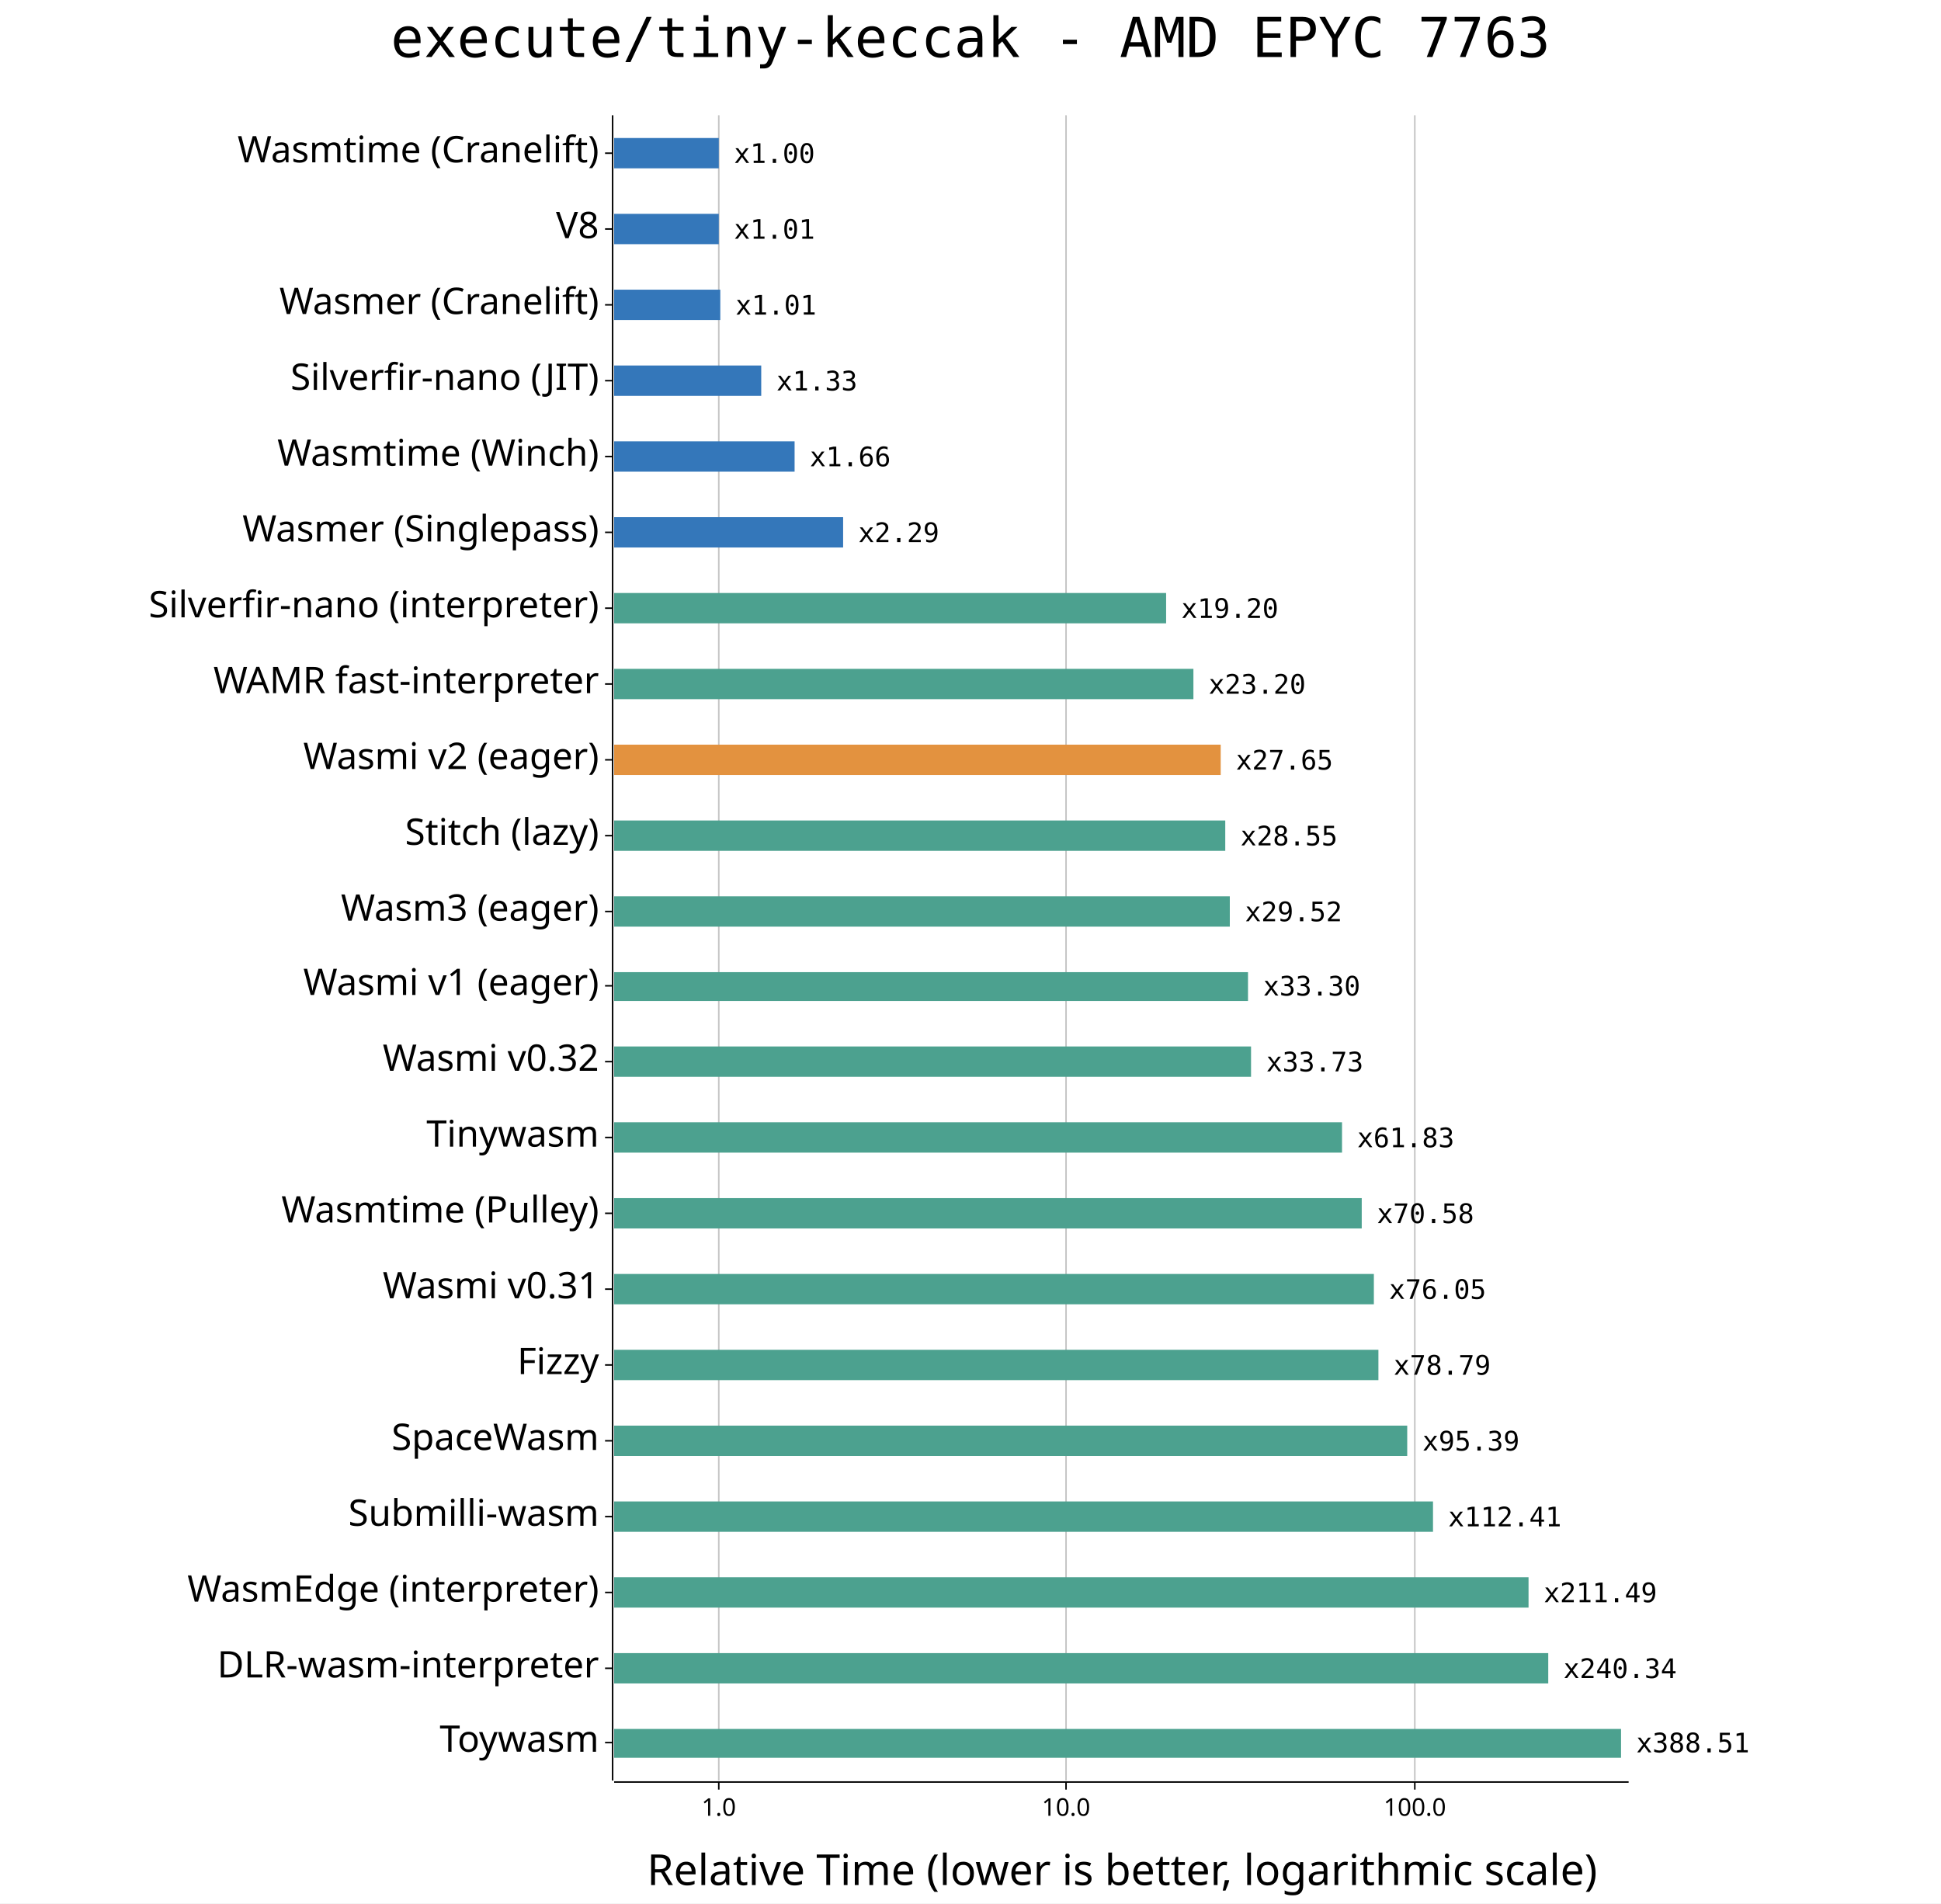
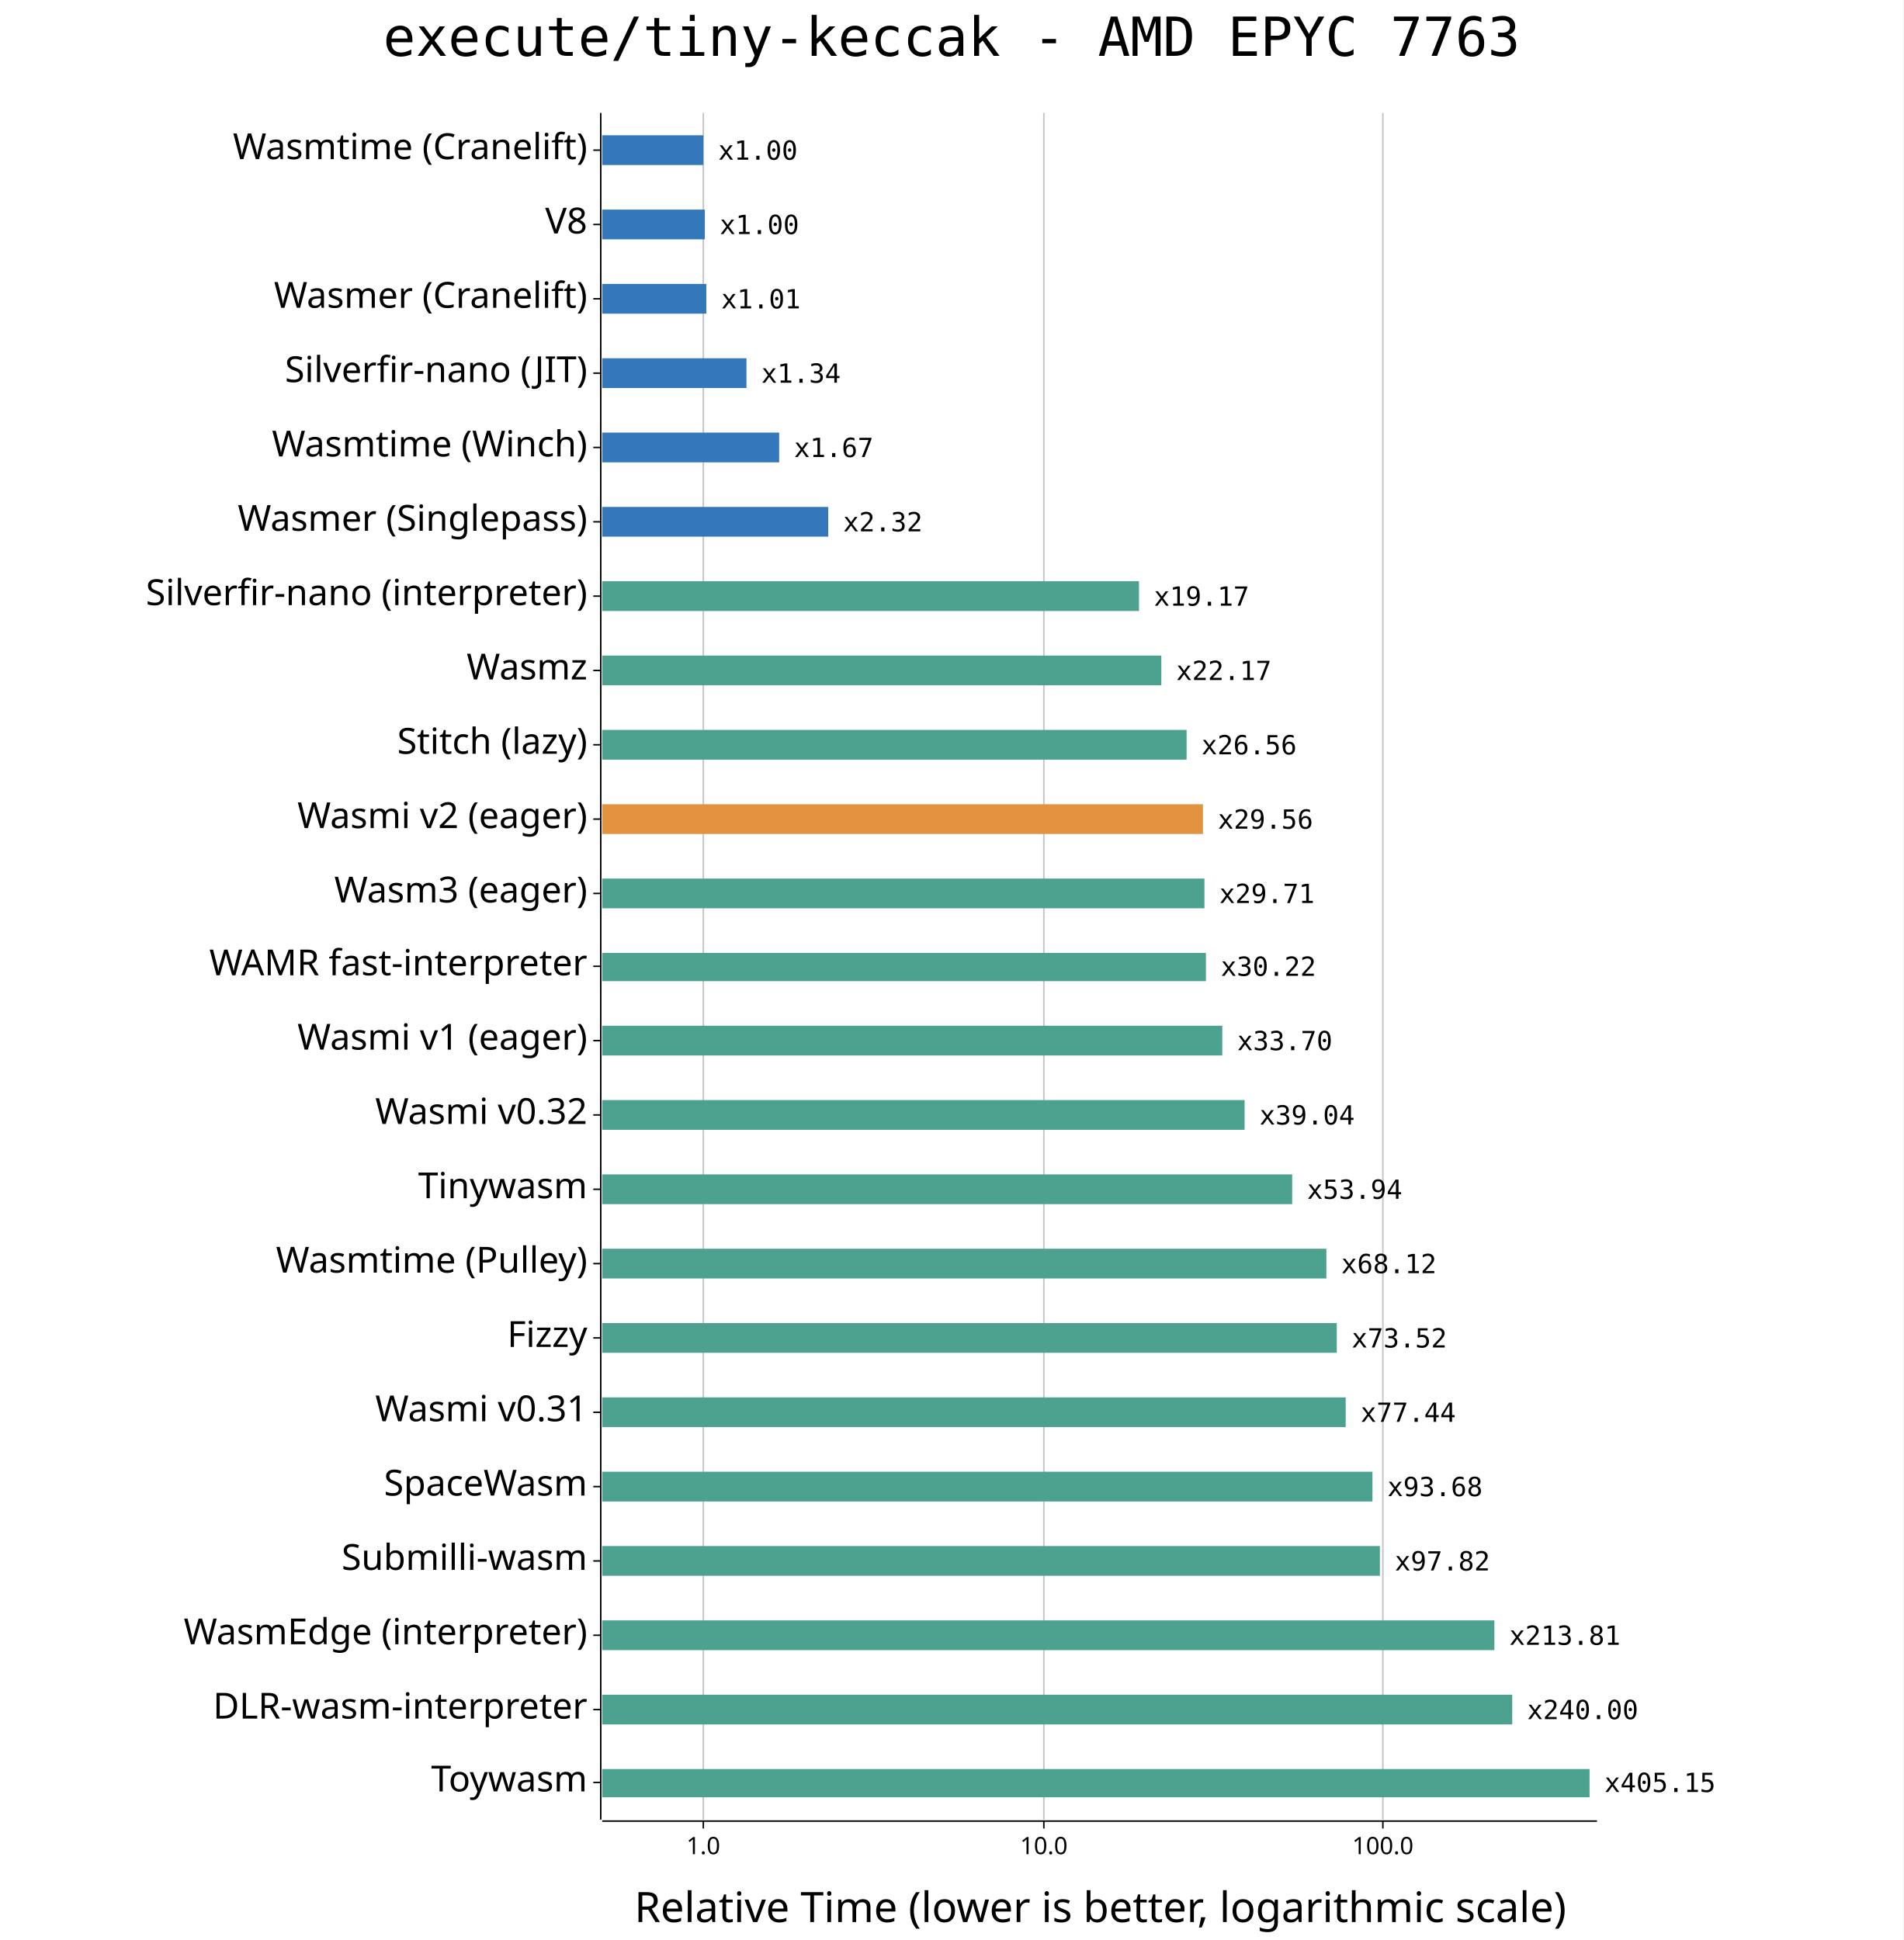
- <svg xmlns="http://www.w3.org/2000/svg" width="1280" height="1255" viewBox="0 0 1280 1255">
-   <rect x="0" y="0" width="1280" height="1255" opacity="1" fill="#FFFFFF" stroke="none" />
+ <svg xmlns="http://www.w3.org/2000/svg" width="1280" height="1305" viewBox="0 0 1280 1305">
+   <rect x="0" y="0" width="1280" height="1305" opacity="1" fill="#FFFFFF" stroke="none" />
  <text x="640" y="10" dy="0.76em" text-anchor="middle" font-family="monospace" font-size="36.29" opacity="1" fill="#000000">
execute/tiny-keccak - AMD EPYC 7763
</text>
-   <line opacity="0.1" stroke="#000000" stroke-width="1" x1="474" y1="1174" x2="474" y2="76" />
-   <line opacity="0.1" stroke="#000000" stroke-width="1" x1="703" y1="1174" x2="703" y2="76" />
-   <line opacity="0.1" stroke="#000000" stroke-width="1" x1="933" y1="1174" x2="933" y2="76" />
-   <text x="5" y="625" dy="0.76em" text-anchor="middle" font-family="sans-serif" font-size="28.226" opacity="1" fill="#000000" transform="rotate(270, 5, 625)">
+   <line opacity="0.1" stroke="#000000" stroke-width="1" x1="473" y1="1224" x2="473" y2="76" />
+   <line opacity="0.1" stroke="#000000" stroke-width="1" x1="702" y1="1224" x2="702" y2="76" />
+   <line opacity="0.1" stroke="#000000" stroke-width="1" x1="930" y1="1224" x2="930" y2="76" />
+   <text x="5" y="650" dy="0.76em" text-anchor="middle" font-family="sans-serif" font-size="28.226" opacity="1" fill="#000000" transform="rotate(270, 5, 650)">

</text>
-   <text x="740" y="1250" dy="-0.5ex" text-anchor="middle" font-family="sans-serif" font-size="28.226" opacity="1" fill="#000000">
+   <text x="740" y="1300" dy="-0.5ex" text-anchor="middle" font-family="sans-serif" font-size="28.226" opacity="1" fill="#000000">
Relative Time (lower is better, logarithmic scale)
</text>
-   <line opacity="0.15" stroke="#000000" stroke-width="1" x1="474" y1="1174" x2="474" y2="76" />
-   <line opacity="0.15" stroke="#000000" stroke-width="1" x1="703" y1="1174" x2="703" y2="76" />
-   <line opacity="0.15" stroke="#000000" stroke-width="1" x1="933" y1="1174" x2="933" y2="76" />
-   <polyline fill="none" opacity="1" stroke="#000000" stroke-width="1" points="404,76 404,1174 " />
-   <text x="395" y="1149" dy="0.5ex" text-anchor="end" font-family="sans-serif" font-size="24.194" opacity="1" fill="#000000">
+   <line opacity="0.15" stroke="#000000" stroke-width="1" x1="473" y1="1224" x2="473" y2="76" />
+   <line opacity="0.15" stroke="#000000" stroke-width="1" x1="702" y1="1224" x2="702" y2="76" />
+   <line opacity="0.15" stroke="#000000" stroke-width="1" x1="930" y1="1224" x2="930" y2="76" />
+   <polyline fill="none" opacity="1" stroke="#000000" stroke-width="1" points="404,76 404,1224 " />
+   <text x="395" y="1199" dy="0.5ex" text-anchor="end" font-family="sans-serif" font-size="24.194" opacity="1" fill="#000000">
Toywasm
</text>
-   <polyline fill="none" opacity="1" stroke="#000000" stroke-width="1" points="399,1149 404,1149 " />
+   <polyline fill="none" opacity="1" stroke="#000000" stroke-width="1" points="399,1199 404,1199 " />
+   <text x="395" y="1150" dy="0.5ex" text-anchor="end" font-family="sans-serif" font-size="24.194" opacity="1" fill="#000000">
+ DLR-wasm-interpreter
+ </text>
+   <polyline fill="none" opacity="1" stroke="#000000" stroke-width="1" points="399,1150 404,1150 " />
  <text x="395" y="1100" dy="0.5ex" text-anchor="end" font-family="sans-serif" font-size="24.194" opacity="1" fill="#000000">
- DLR-wasm-interpreter
+ WasmEdge (interpreter)
</text>
  <polyline fill="none" opacity="1" stroke="#000000" stroke-width="1" points="399,1100 404,1100 " />
  <text x="395" y="1050" dy="0.5ex" text-anchor="end" font-family="sans-serif" font-size="24.194" opacity="1" fill="#000000">
- WasmEdge (interpreter)
+ Submilli-wasm
</text>
  <polyline fill="none" opacity="1" stroke="#000000" stroke-width="1" points="399,1050 404,1050 " />
  <text x="395" y="1000" dy="0.5ex" text-anchor="end" font-family="sans-serif" font-size="24.194" opacity="1" fill="#000000">
- Submilli-wasm
+ SpaceWasm
</text>
  <polyline fill="none" opacity="1" stroke="#000000" stroke-width="1" points="399,1000 404,1000 " />
  <text x="395" y="950" dy="0.5ex" text-anchor="end" font-family="sans-serif" font-size="24.194" opacity="1" fill="#000000">
- SpaceWasm
+ Wasmi v0.31
</text>
  <polyline fill="none" opacity="1" stroke="#000000" stroke-width="1" points="399,950 404,950 " />
  <text x="395" y="900" dy="0.5ex" text-anchor="end" font-family="sans-serif" font-size="24.194" opacity="1" fill="#000000">
Fizzy
</text>
  <polyline fill="none" opacity="1" stroke="#000000" stroke-width="1" points="399,900 404,900 " />
  <text x="395" y="850" dy="0.5ex" text-anchor="end" font-family="sans-serif" font-size="24.194" opacity="1" fill="#000000">
- Wasmi v0.31
+ Wasmtime (Pulley)
</text>
  <polyline fill="none" opacity="1" stroke="#000000" stroke-width="1" points="399,850 404,850 " />
  <text x="395" y="800" dy="0.5ex" text-anchor="end" font-family="sans-serif" font-size="24.194" opacity="1" fill="#000000">
- Wasmtime (Pulley)
+ Tinywasm
</text>
  <polyline fill="none" opacity="1" stroke="#000000" stroke-width="1" points="399,800 404,800 " />
  <text x="395" y="750" dy="0.5ex" text-anchor="end" font-family="sans-serif" font-size="24.194" opacity="1" fill="#000000">
- Tinywasm
+ Wasmi v0.32
</text>
  <polyline fill="none" opacity="1" stroke="#000000" stroke-width="1" points="399,750 404,750 " />
  <text x="395" y="700" dy="0.5ex" text-anchor="end" font-family="sans-serif" font-size="24.194" opacity="1" fill="#000000">
- Wasmi v0.32
+ Wasmi v1 (eager)
</text>
  <polyline fill="none" opacity="1" stroke="#000000" stroke-width="1" points="399,700 404,700 " />
  <text x="395" y="650" dy="0.5ex" text-anchor="end" font-family="sans-serif" font-size="24.194" opacity="1" fill="#000000">
- Wasmi v1 (eager)
+ WAMR fast-interpreter
</text>
  <polyline fill="none" opacity="1" stroke="#000000" stroke-width="1" points="399,650 404,650 " />
  <text x="395" y="601" dy="0.5ex" text-anchor="end" font-family="sans-serif" font-size="24.194" opacity="1" fill="#000000">
Wasm3 (eager)
</text>
  <polyline fill="none" opacity="1" stroke="#000000" stroke-width="1" points="399,601 404,601 " />
  <text x="395" y="551" dy="0.5ex" text-anchor="end" font-family="sans-serif" font-size="24.194" opacity="1" fill="#000000">
- Stitch (lazy)
+ Wasmi v2 (eager)
</text>
  <polyline fill="none" opacity="1" stroke="#000000" stroke-width="1" points="399,551 404,551 " />
  <text x="395" y="501" dy="0.5ex" text-anchor="end" font-family="sans-serif" font-size="24.194" opacity="1" fill="#000000">
- Wasmi v2 (eager)
+ Stitch (lazy)
</text>
  <polyline fill="none" opacity="1" stroke="#000000" stroke-width="1" points="399,501 404,501 " />
  <text x="395" y="451" dy="0.5ex" text-anchor="end" font-family="sans-serif" font-size="24.194" opacity="1" fill="#000000">
- WAMR fast-interpreter
+ Wasmz
</text>
  <polyline fill="none" opacity="1" stroke="#000000" stroke-width="1" points="399,451 404,451 " />
  <text x="395" y="401" dy="0.5ex" text-anchor="end" font-family="sans-serif" font-size="24.194" opacity="1" fill="#000000">
Silverfir-nano (interpreter)
</text>
  <polyline fill="none" opacity="1" stroke="#000000" stroke-width="1" points="399,401 404,401 " />
  <text x="395" y="351" dy="0.5ex" text-anchor="end" font-family="sans-serif" font-size="24.194" opacity="1" fill="#000000">
Wasmer (Singlepass)
</text>
  <polyline fill="none" opacity="1" stroke="#000000" stroke-width="1" points="399,351 404,351 " />
  <text x="395" y="301" dy="0.5ex" text-anchor="end" font-family="sans-serif" font-size="24.194" opacity="1" fill="#000000">
Wasmtime (Winch)
</text>
  <polyline fill="none" opacity="1" stroke="#000000" stroke-width="1" points="399,301 404,301 " />
  <text x="395" y="251" dy="0.5ex" text-anchor="end" font-family="sans-serif" font-size="24.194" opacity="1" fill="#000000">
Silverfir-nano (JIT)
</text>
  <polyline fill="none" opacity="1" stroke="#000000" stroke-width="1" points="399,251 404,251 " />
  <text x="395" y="201" dy="0.5ex" text-anchor="end" font-family="sans-serif" font-size="24.194" opacity="1" fill="#000000">
Wasmer (Cranelift)
</text>
  <polyline fill="none" opacity="1" stroke="#000000" stroke-width="1" points="399,201 404,201 " />
  <text x="395" y="151" dy="0.5ex" text-anchor="end" font-family="sans-serif" font-size="24.194" opacity="1" fill="#000000">
V8
</text>
  <polyline fill="none" opacity="1" stroke="#000000" stroke-width="1" points="399,151 404,151 " />
  <text x="395" y="101" dy="0.5ex" text-anchor="end" font-family="sans-serif" font-size="24.194" opacity="1" fill="#000000">
Wasmtime (Cranelift)
</text>
  <polyline fill="none" opacity="1" stroke="#000000" stroke-width="1" points="399,101 404,101 " />
-   <polyline fill="none" opacity="1" stroke="#000000" stroke-width="1" points="405,1175 1074,1175 " />
-   <text x="474" y="1185" dy="0.76em" text-anchor="middle" font-family="sans-serif" font-size="16.129" opacity="1" fill="#000000">
+   <polyline fill="none" opacity="1" stroke="#000000" stroke-width="1" points="405,1225 1074,1225 " />
+   <text x="473" y="1235" dy="0.76em" text-anchor="middle" font-family="sans-serif" font-size="16.129" opacity="1" fill="#000000">
1.0
</text>
-   <polyline fill="none" opacity="1" stroke="#000000" stroke-width="1" points="474,1175 474,1180 " />
-   <text x="703" y="1185" dy="0.76em" text-anchor="middle" font-family="sans-serif" font-size="16.129" opacity="1" fill="#000000">
+   <polyline fill="none" opacity="1" stroke="#000000" stroke-width="1" points="473,1225 473,1230 " />
+   <text x="702" y="1235" dy="0.76em" text-anchor="middle" font-family="sans-serif" font-size="16.129" opacity="1" fill="#000000">
10.0
</text>
-   <polyline fill="none" opacity="1" stroke="#000000" stroke-width="1" points="703,1175 703,1180 " />
-   <text x="933" y="1185" dy="0.76em" text-anchor="middle" font-family="sans-serif" font-size="16.129" opacity="1" fill="#000000">
+   <polyline fill="none" opacity="1" stroke="#000000" stroke-width="1" points="702,1225 702,1230 " />
+   <text x="930" y="1235" dy="0.76em" text-anchor="middle" font-family="sans-serif" font-size="16.129" opacity="1" fill="#000000">
100.0
</text>
-   <polyline fill="none" opacity="1" stroke="#000000" stroke-width="1" points="933,1175 933,1180 " />
-   <rect x="405" y="1140" width="664" height="19" opacity="1" fill="#4CA18F" stroke="none" />
-   <rect x="405" y="491" width="400" height="20" opacity="1" fill="#E3923F" stroke="none" />
+   <polyline fill="none" opacity="1" stroke="#000000" stroke-width="1" points="930,1225 930,1230 " />
+   <rect x="405" y="1140" width="612" height="20" opacity="1" fill="#4CA18F" stroke="none" />
+   <rect x="405" y="491" width="393" height="20" opacity="1" fill="#4CA18F" stroke="none" />
+   <rect x="405" y="191" width="70" height="20" opacity="1" fill="#3477BA" stroke="none" />
+   <rect x="405" y="1190" width="664" height="19" opacity="1" fill="#4CA18F" stroke="none" />
+   <rect x="405" y="141" width="69" height="20" opacity="1" fill="#3477BA" stroke="none" />
+   <rect x="405" y="591" width="405" height="20" opacity="1" fill="#4CA18F" stroke="none" />
+   <rect x="405" y="1090" width="600" height="20" opacity="1" fill="#4CA18F" stroke="none" />
+   <rect x="405" y="91" width="68" height="20" opacity="1" fill="#3477BA" stroke="none" />
+   <rect x="405" y="840" width="487" height="20" opacity="1" fill="#4CA18F" stroke="none" />
+   <rect x="405" y="541" width="404" height="20" opacity="1" fill="#E3923F" stroke="none" />
+   <rect x="405" y="740" width="432" height="20" opacity="1" fill="#4CA18F" stroke="none" />
+   <rect x="405" y="690" width="417" height="20" opacity="1" fill="#4CA18F" stroke="none" />
+   <rect x="405" y="790" width="464" height="20" opacity="1" fill="#4CA18F" stroke="none" />
  <rect x="405" y="241" width="97" height="20" opacity="1" fill="#3477BA" stroke="none" />
-   <rect x="405" y="1090" width="616" height="20" opacity="1" fill="#4CA18F" stroke="none" />
-   <rect x="405" y="690" width="420" height="20" opacity="1" fill="#4CA18F" stroke="none" />
-   <rect x="405" y="740" width="480" height="20" opacity="1" fill="#4CA18F" stroke="none" />
-   <rect x="405" y="940" width="523" height="20" opacity="1" fill="#4CA18F" stroke="none" />
-   <rect x="405" y="890" width="504" height="20" opacity="1" fill="#4CA18F" stroke="none" />
-   <rect x="405" y="591" width="406" height="20" opacity="1" fill="#4CA18F" stroke="none" />
-   <rect x="405" y="990" width="540" height="20" opacity="1" fill="#4CA18F" stroke="none" />
-   <rect x="405" y="541" width="403" height="20" opacity="1" fill="#4CA18F" stroke="none" />
-   <rect x="405" y="341" width="151" height="20" opacity="1" fill="#3477BA" stroke="none" />
-   <rect x="405" y="391" width="364" height="20" opacity="1" fill="#4CA18F" stroke="none" />
-   <rect x="405" y="141" width="69" height="20" opacity="1" fill="#3477BA" stroke="none" />
-   <rect x="405" y="840" width="501" height="20" opacity="1" fill="#4CA18F" stroke="none" />
-   <rect x="405" y="91" width="69" height="20" opacity="1" fill="#3477BA" stroke="none" />
-   <rect x="405" y="191" width="70" height="20" opacity="1" fill="#3477BA" stroke="none" />
-   <rect x="405" y="790" width="493" height="20" opacity="1" fill="#4CA18F" stroke="none" />
-   <rect x="405" y="1040" width="603" height="20" opacity="1" fill="#4CA18F" stroke="none" />
-   <rect x="405" y="641" width="418" height="19" opacity="1" fill="#4CA18F" stroke="none" />
-   <rect x="405" y="441" width="382" height="20" opacity="1" fill="#4CA18F" stroke="none" />
+   <rect x="405" y="990" width="518" height="20" opacity="1" fill="#4CA18F" stroke="none" />
+   <rect x="405" y="641" width="406" height="19" opacity="1" fill="#4CA18F" stroke="none" />
  <rect x="405" y="291" width="119" height="20" opacity="1" fill="#3477BA" stroke="none" />
-   <text x="1079" y="1151" dy="0.5ex" text-anchor="start" font-family="monospace" font-size="17.742" opacity="1" fill="#000000">
- x388.51
- </text>
-   <text x="1031" y="1102" dy="0.5ex" text-anchor="start" font-family="monospace" font-size="17.742" opacity="1" fill="#000000">
- x240.34
- </text>
-   <text x="1018" y="1052" dy="0.5ex" text-anchor="start" font-family="monospace" font-size="17.742" opacity="1" fill="#000000">
- x211.49
- </text>
-   <text x="955" y="1002" dy="0.5ex" text-anchor="start" font-family="monospace" font-size="17.742" opacity="1" fill="#000000">
- x112.41
- </text>
-   <text x="938" y="952" dy="0.5ex" text-anchor="start" font-family="monospace" font-size="17.742" opacity="1" fill="#000000">
- x95.39
- </text>
-   <text x="919" y="902" dy="0.5ex" text-anchor="start" font-family="monospace" font-size="17.742" opacity="1" fill="#000000">
- x78.79
- </text>
-   <text x="916" y="852" dy="0.5ex" text-anchor="start" font-family="monospace" font-size="17.742" opacity="1" fill="#000000">
- x76.05
- </text>
-   <text x="908" y="802" dy="0.5ex" text-anchor="start" font-family="monospace" font-size="17.742" opacity="1" fill="#000000">
- x70.58
- </text>
-   <text x="895" y="752" dy="0.5ex" text-anchor="start" font-family="monospace" font-size="17.742" opacity="1" fill="#000000">
- x61.83
- </text>
-   <text x="835" y="702" dy="0.5ex" text-anchor="start" font-family="monospace" font-size="17.742" opacity="1" fill="#000000">
- x33.73
- </text>
-   <text x="833" y="652" dy="0.5ex" text-anchor="start" font-family="monospace" font-size="17.742" opacity="1" fill="#000000">
- x33.30
- </text>
-   <text x="821" y="603" dy="0.5ex" text-anchor="start" font-family="monospace" font-size="17.742" opacity="1" fill="#000000">
- x29.52
- </text>
-   <text x="818" y="553" dy="0.5ex" text-anchor="start" font-family="monospace" font-size="17.742" opacity="1" fill="#000000">
- x28.55
- </text>
-   <text x="815" y="503" dy="0.5ex" text-anchor="start" font-family="monospace" font-size="17.742" opacity="1" fill="#000000">
- x27.65
- </text>
-   <text x="797" y="453" dy="0.5ex" text-anchor="start" font-family="monospace" font-size="17.742" opacity="1" fill="#000000">
- x23.20
- </text>
-   <text x="779" y="403" dy="0.5ex" text-anchor="start" font-family="monospace" font-size="17.742" opacity="1" fill="#000000">
- x19.20
- </text>
-   <text x="566" y="353" dy="0.5ex" text-anchor="start" font-family="monospace" font-size="17.742" opacity="1" fill="#000000">
- x2.29
+   <rect x="405" y="1040" width="523" height="20" opacity="1" fill="#4CA18F" stroke="none" />
+   <rect x="405" y="890" width="494" height="20" opacity="1" fill="#4CA18F" stroke="none" />
+   <rect x="405" y="940" width="500" height="20" opacity="1" fill="#4CA18F" stroke="none" />
+   <rect x="405" y="441" width="376" height="20" opacity="1" fill="#4CA18F" stroke="none" />
+   <rect x="405" y="391" width="361" height="20" opacity="1" fill="#4CA18F" stroke="none" />
+   <rect x="405" y="341" width="152" height="20" opacity="1" fill="#3477BA" stroke="none" />
+   <text x="1079" y="1201" dy="0.5ex" text-anchor="start" font-family="monospace" font-size="17.742" opacity="1" fill="#000000">
+ x405.15
+ </text>
+   <text x="1027" y="1152" dy="0.5ex" text-anchor="start" font-family="monospace" font-size="17.742" opacity="1" fill="#000000">
+ x240.00
+ </text>
+   <text x="1015" y="1102" dy="0.5ex" text-anchor="start" font-family="monospace" font-size="17.742" opacity="1" fill="#000000">
+ x213.81
+ </text>
+   <text x="938" y="1052" dy="0.5ex" text-anchor="start" font-family="monospace" font-size="17.742" opacity="1" fill="#000000">
+ x97.82
+ </text>
+   <text x="933" y="1002" dy="0.5ex" text-anchor="start" font-family="monospace" font-size="17.742" opacity="1" fill="#000000">
+ x93.68
+ </text>
+   <text x="915" y="952" dy="0.5ex" text-anchor="start" font-family="monospace" font-size="17.742" opacity="1" fill="#000000">
+ x77.44
+ </text>
+   <text x="909" y="902" dy="0.5ex" text-anchor="start" font-family="monospace" font-size="17.742" opacity="1" fill="#000000">
+ x73.52
+ </text>
+   <text x="902" y="852" dy="0.5ex" text-anchor="start" font-family="monospace" font-size="17.742" opacity="1" fill="#000000">
+ x68.12
+ </text>
+   <text x="879" y="802" dy="0.5ex" text-anchor="start" font-family="monospace" font-size="17.742" opacity="1" fill="#000000">
+ x53.94
+ </text>
+   <text x="847" y="752" dy="0.5ex" text-anchor="start" font-family="monospace" font-size="17.742" opacity="1" fill="#000000">
+ x39.04
+ </text>
+   <text x="832" y="702" dy="0.5ex" text-anchor="start" font-family="monospace" font-size="17.742" opacity="1" fill="#000000">
+ x33.70
+ </text>
+   <text x="821" y="652" dy="0.5ex" text-anchor="start" font-family="monospace" font-size="17.742" opacity="1" fill="#000000">
+ x30.22
+ </text>
+   <text x="820" y="603" dy="0.5ex" text-anchor="start" font-family="monospace" font-size="17.742" opacity="1" fill="#000000">
+ x29.71
+ </text>
+   <text x="819" y="553" dy="0.5ex" text-anchor="start" font-family="monospace" font-size="17.742" opacity="1" fill="#000000">
+ x29.56
+ </text>
+   <text x="808" y="503" dy="0.5ex" text-anchor="start" font-family="monospace" font-size="17.742" opacity="1" fill="#000000">
+ x26.56
+ </text>
+   <text x="791" y="453" dy="0.5ex" text-anchor="start" font-family="monospace" font-size="17.742" opacity="1" fill="#000000">
+ x22.17
+ </text>
+   <text x="776" y="403" dy="0.5ex" text-anchor="start" font-family="monospace" font-size="17.742" opacity="1" fill="#000000">
+ x19.17
+ </text>
+   <text x="567" y="353" dy="0.5ex" text-anchor="start" font-family="monospace" font-size="17.742" opacity="1" fill="#000000">
+ x2.32
</text>
  <text x="534" y="303" dy="0.5ex" text-anchor="start" font-family="monospace" font-size="17.742" opacity="1" fill="#000000">
- x1.66
+ x1.67
</text>
  <text x="512" y="253" dy="0.5ex" text-anchor="start" font-family="monospace" font-size="17.742" opacity="1" fill="#000000">
- x1.33
+ x1.34
</text>
  <text x="485" y="203" dy="0.5ex" text-anchor="start" font-family="monospace" font-size="17.742" opacity="1" fill="#000000">
x1.01
</text>
  <text x="484" y="153" dy="0.5ex" text-anchor="start" font-family="monospace" font-size="17.742" opacity="1" fill="#000000">
- x1.01
- </text>
-   <text x="484" y="103" dy="0.5ex" text-anchor="start" font-family="monospace" font-size="17.742" opacity="1" fill="#000000">
x1.00
</text>
+   <text x="483" y="103" dy="0.5ex" text-anchor="start" font-family="monospace" font-size="17.742" opacity="1" fill="#000000">
+ x1.00
+ </text>
</svg>
